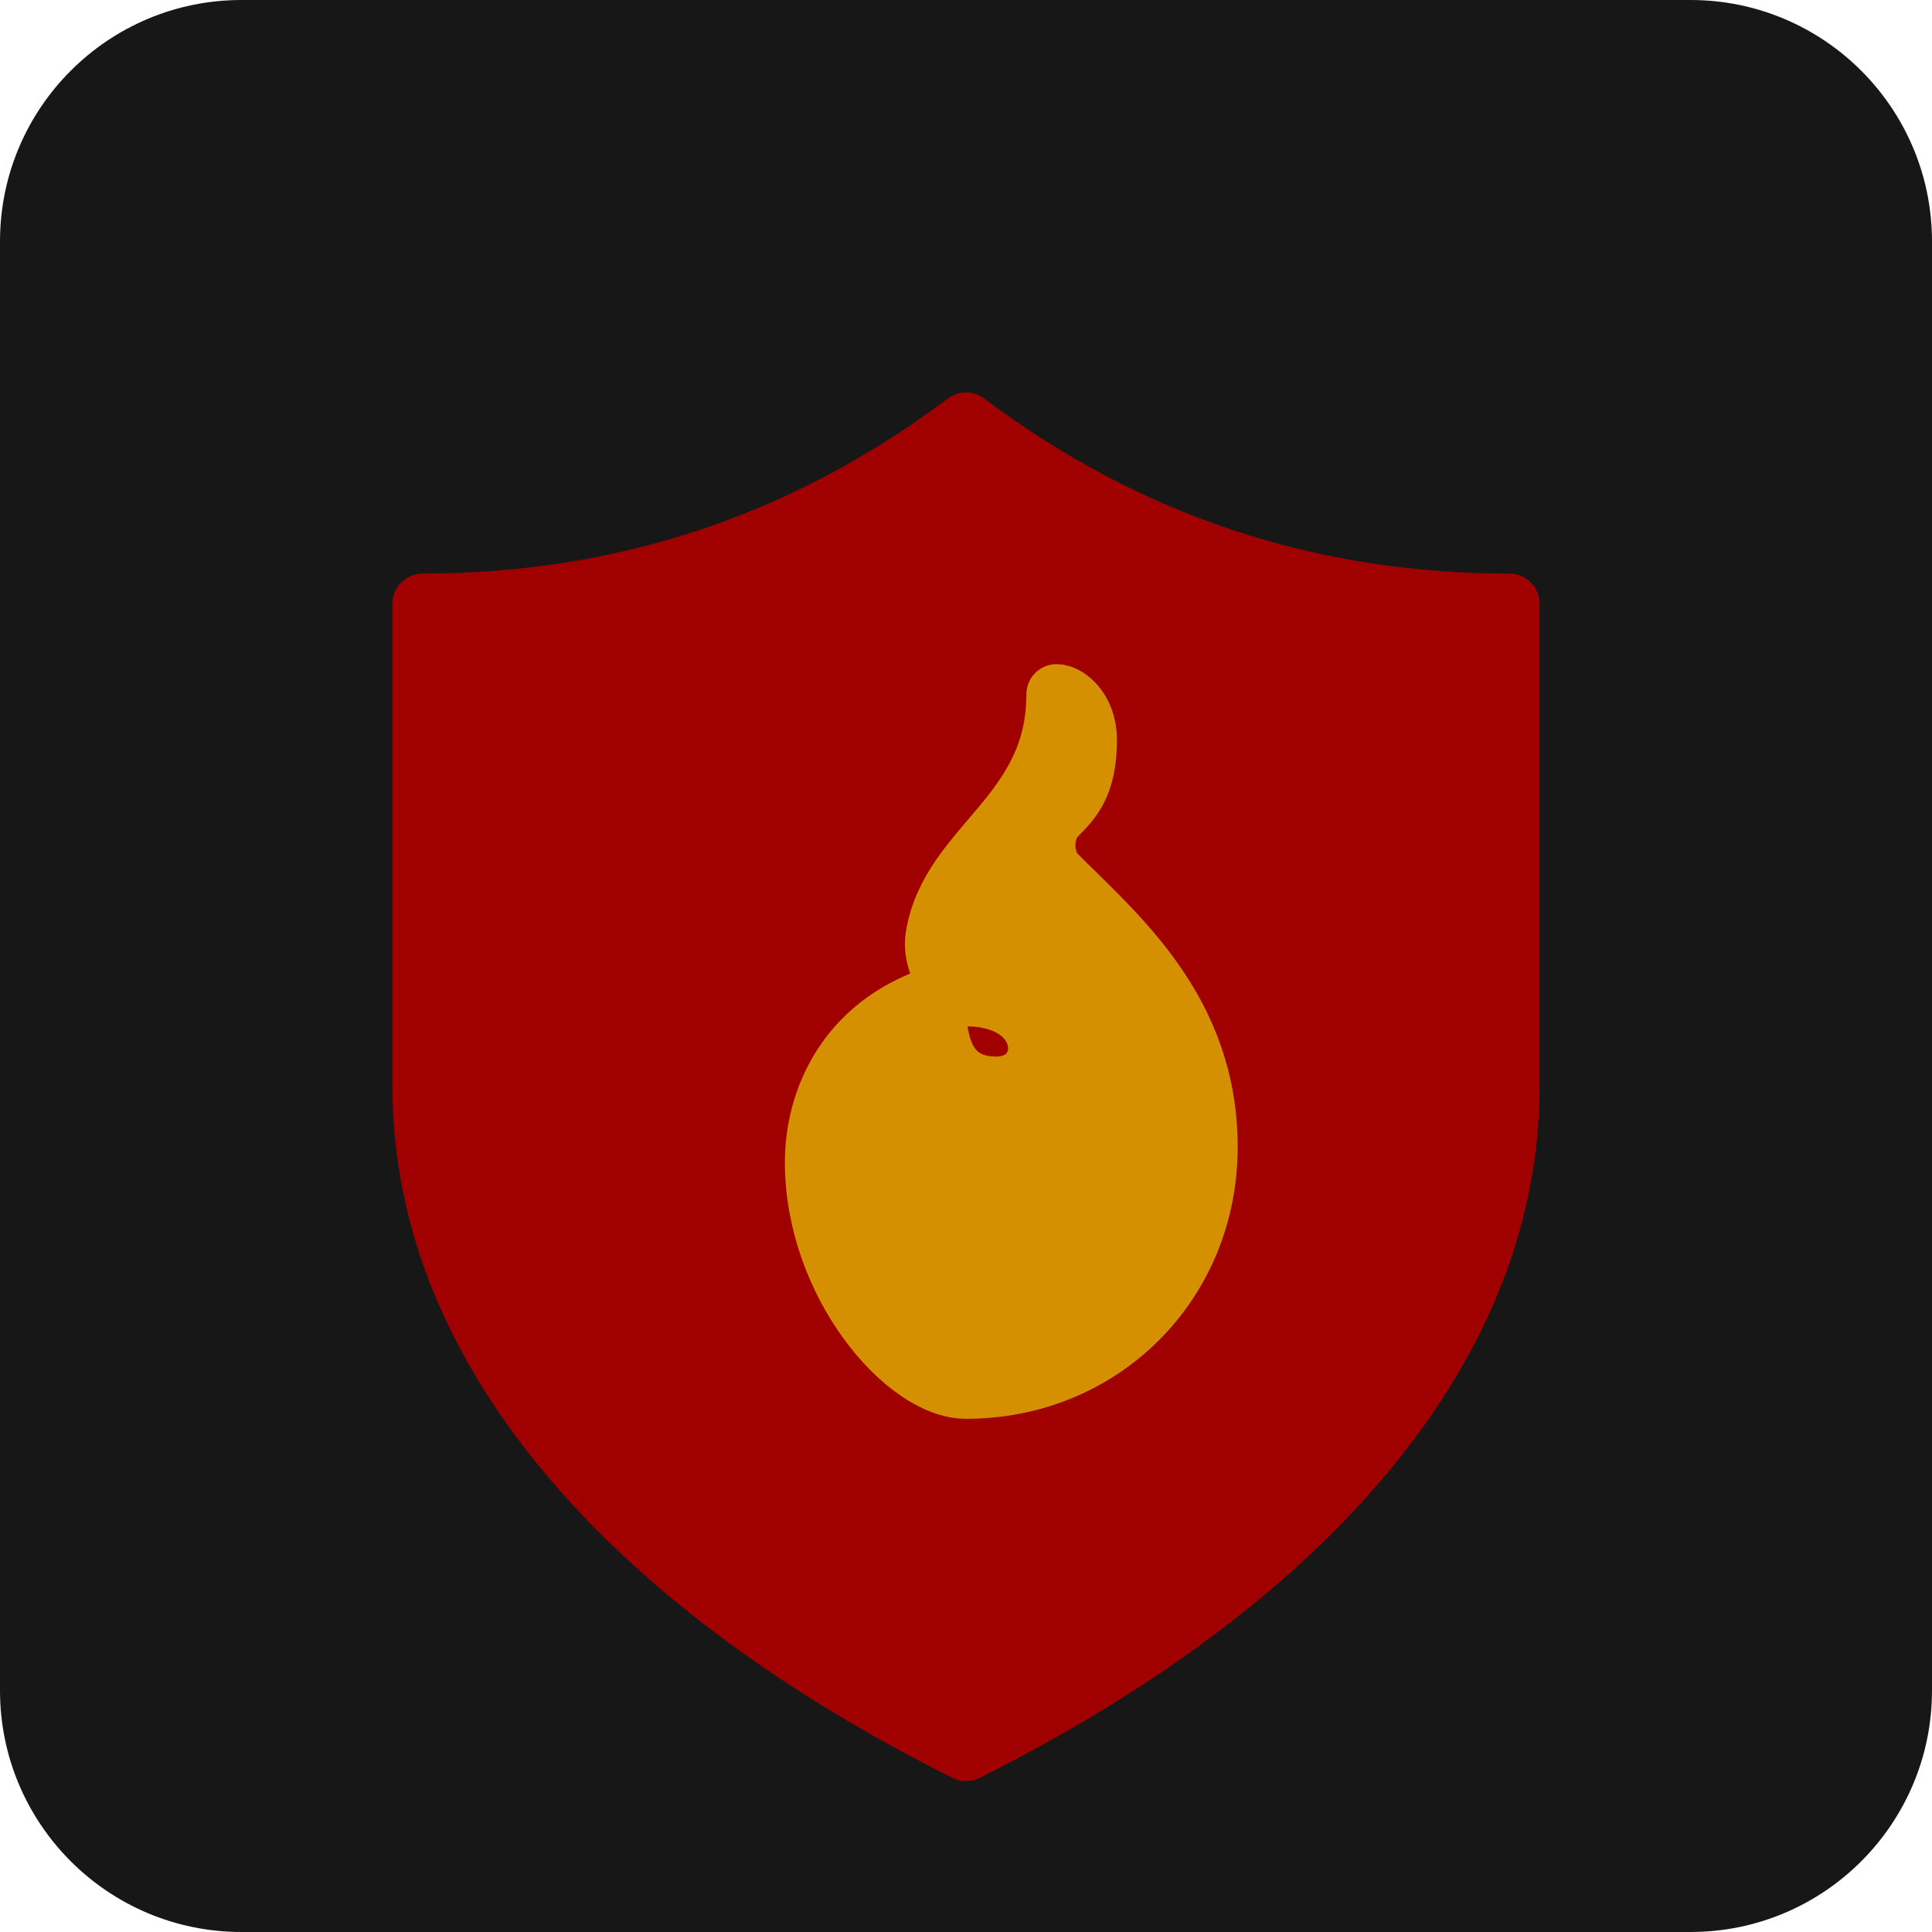
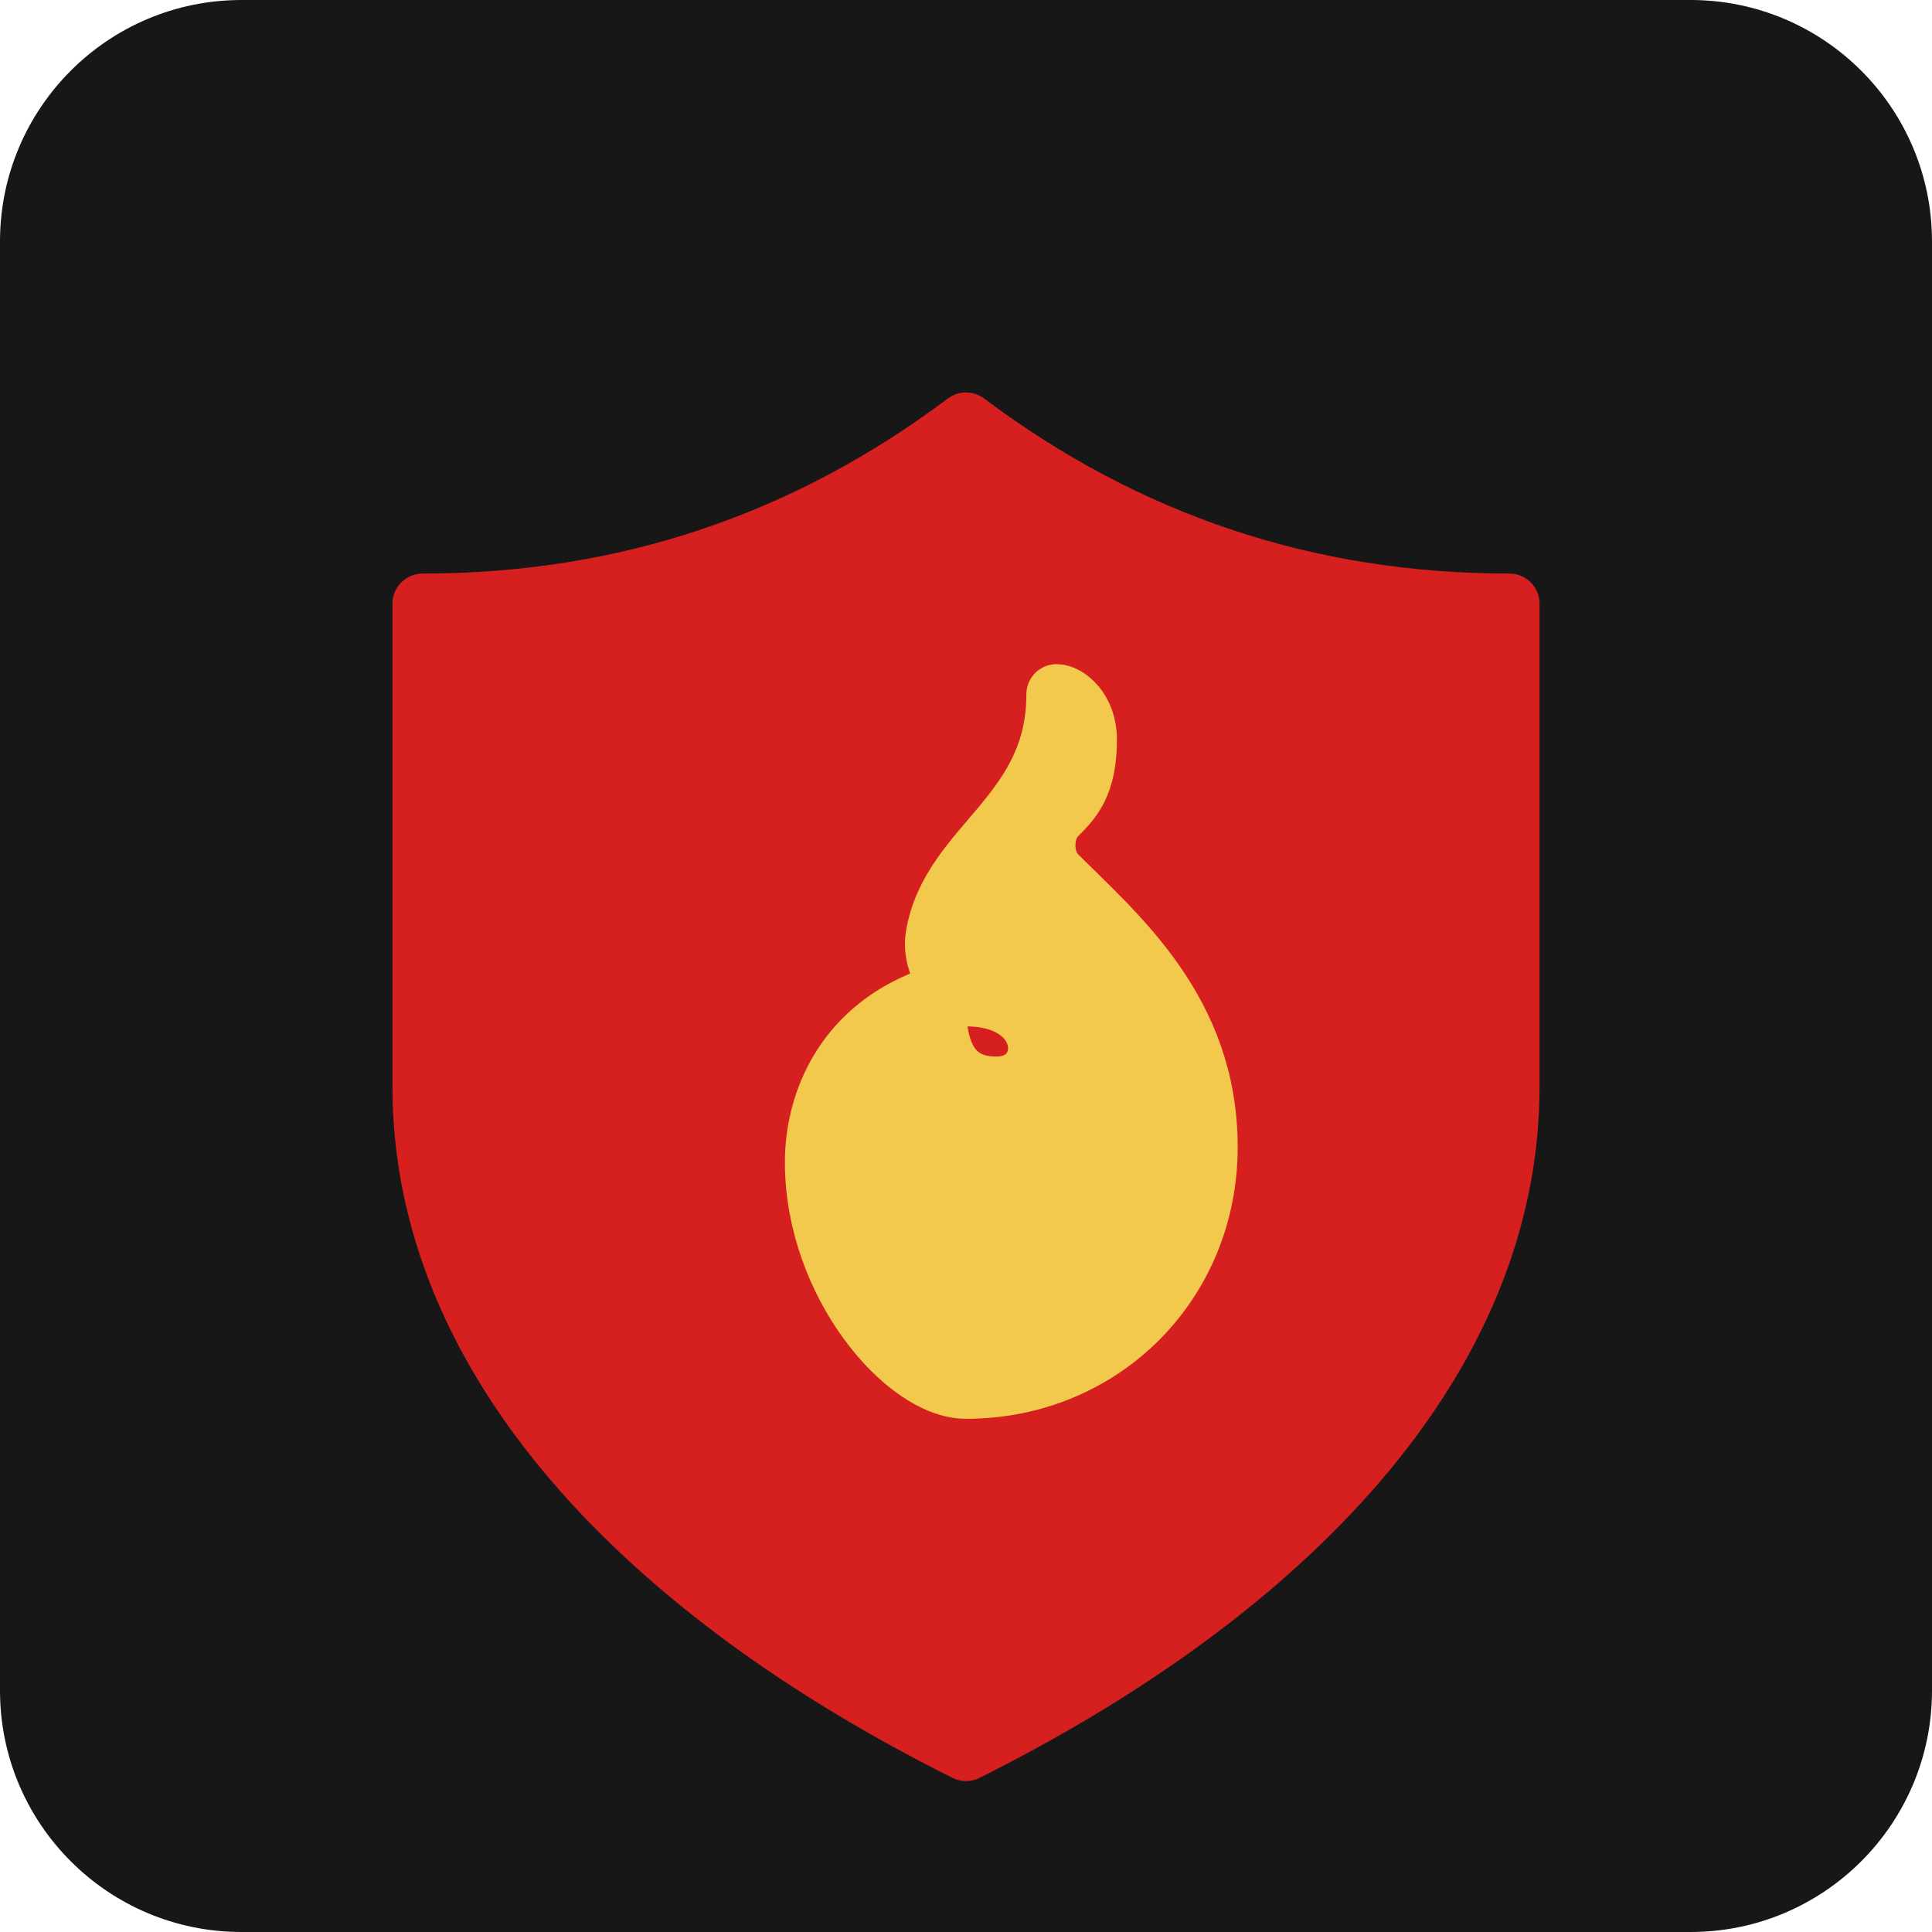
<svg xmlns="http://www.w3.org/2000/svg" width="64" height="64" viewBox="0 0 64 64" fill="none">
  <rect width="64" height="64" fill="#171717" rx="8" />
-   <path d="M32 14C37.33 18 43.33 20 50 20V36C50 45 42.67 52.67 32 58C21.33 52.67 14 45 14 36V20C20.67 20 26.67 18 32 14Z" fill="#a10000" stroke="#a10000" stroke-width="2" stroke-linecap="round" stroke-linejoin="round" />
-   <path d="M32 46C36.5 46 40 42.5 40 38C40 33.5 37 31 35 29C34.5 28.5 34.5 27.5 35 27C35.5 26.5 36 26 36 24.5C36 23.5 35.33 23 35 23C35 27 31.5 28 31 31C30.83 32 31.67 33 32 33C35 33 35 36 33 36C31 36 31 34 31 33C28 34 27 36.5 27 38.5C27 42.5 30 46 32 46Z" fill="#d49000" stroke="#d49000" stroke-width="2" stroke-linecap="round" stroke-linejoin="round" />
+   <path d="M32 14C37.33 18 43.33 20 50 20V36C50 45 42.67 52.67 32 58C21.33 52.67 14 45 14 36V20C20.67 20 26.67 18 32 14Z" fill="#D61F1F" stroke="#D61F1F" stroke-width="2" stroke-linecap="round" stroke-linejoin="round" />
+   <path d="M32 46C36.5 46 40 42.5 40 38C40 33.5 37 31 35 29C34.5 28.5 34.5 27.5 35 27C35.5 26.5 36 26 36 24.5C36 23.5 35.33 23 35 23C35 27 31.5 28 31 31C30.83 32 31.67 33 32 33C35 33 35 36 33 36C31 36 31 34 31 33C28 34 27 36.5 27 38.5C27 42.5 30 46 32 46Z" fill="#F2C94C" stroke="#F2C94C" stroke-width="2" stroke-linecap="round" stroke-linejoin="round" />
</svg>
